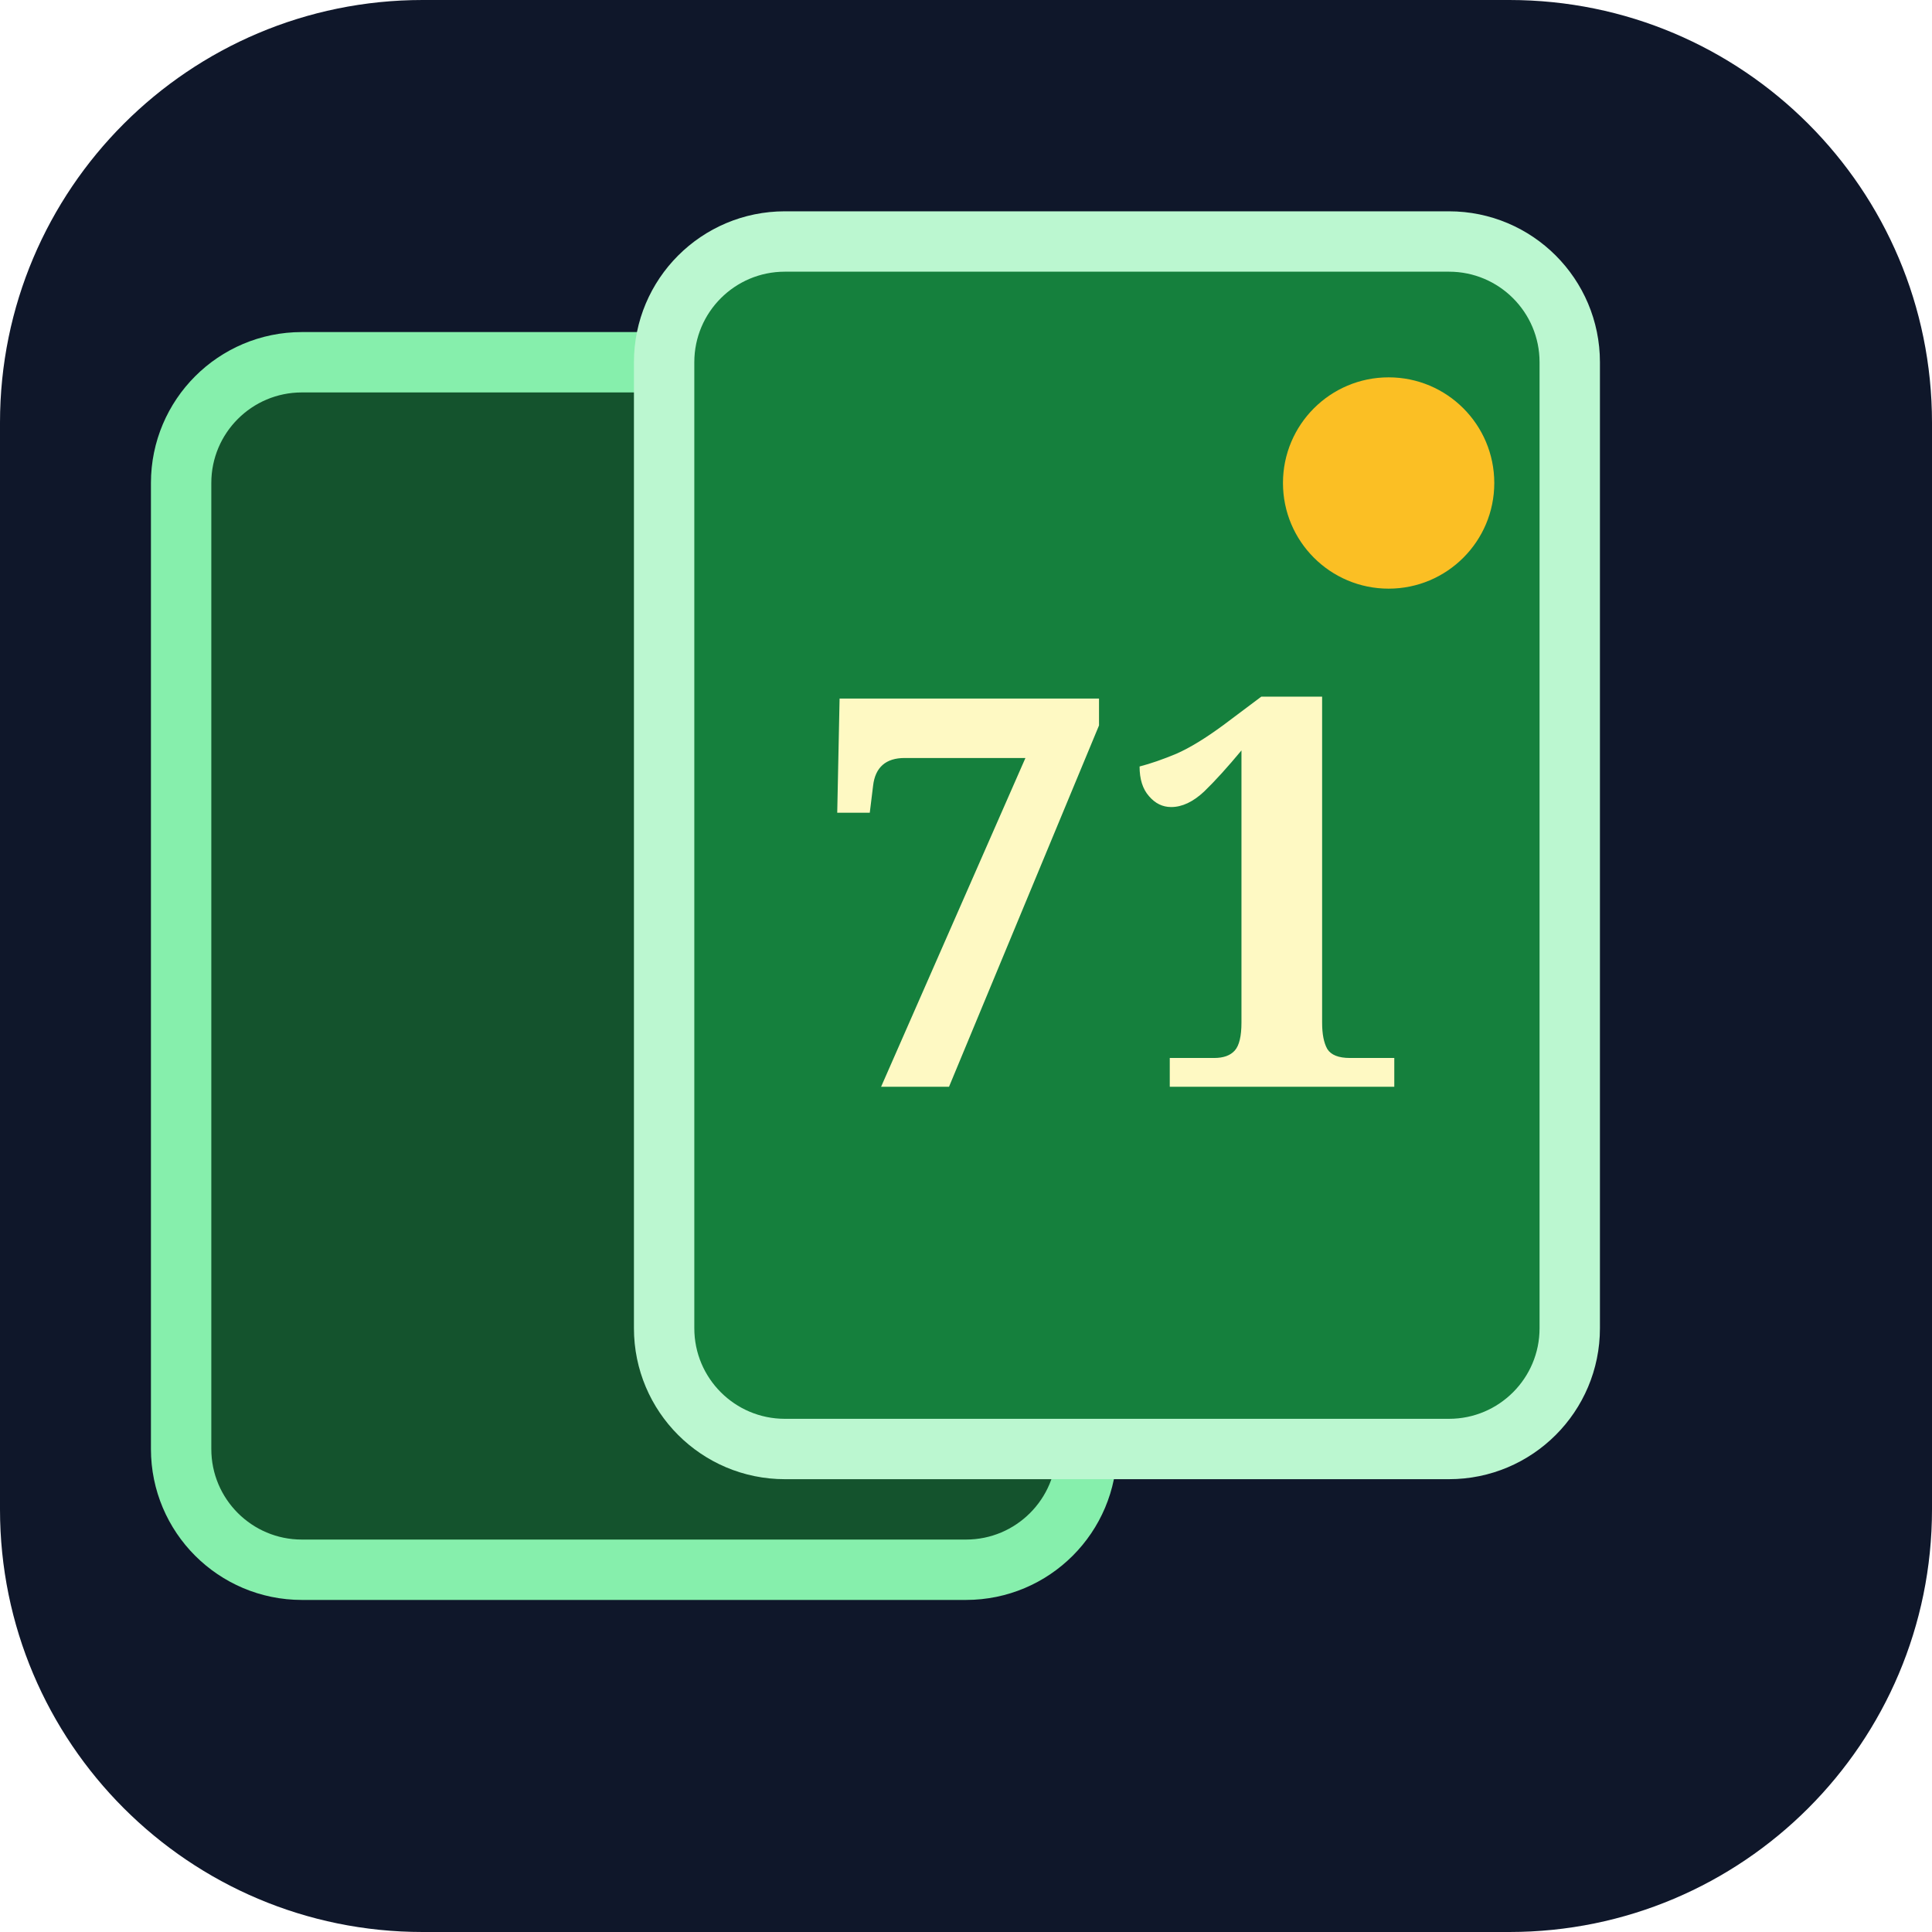
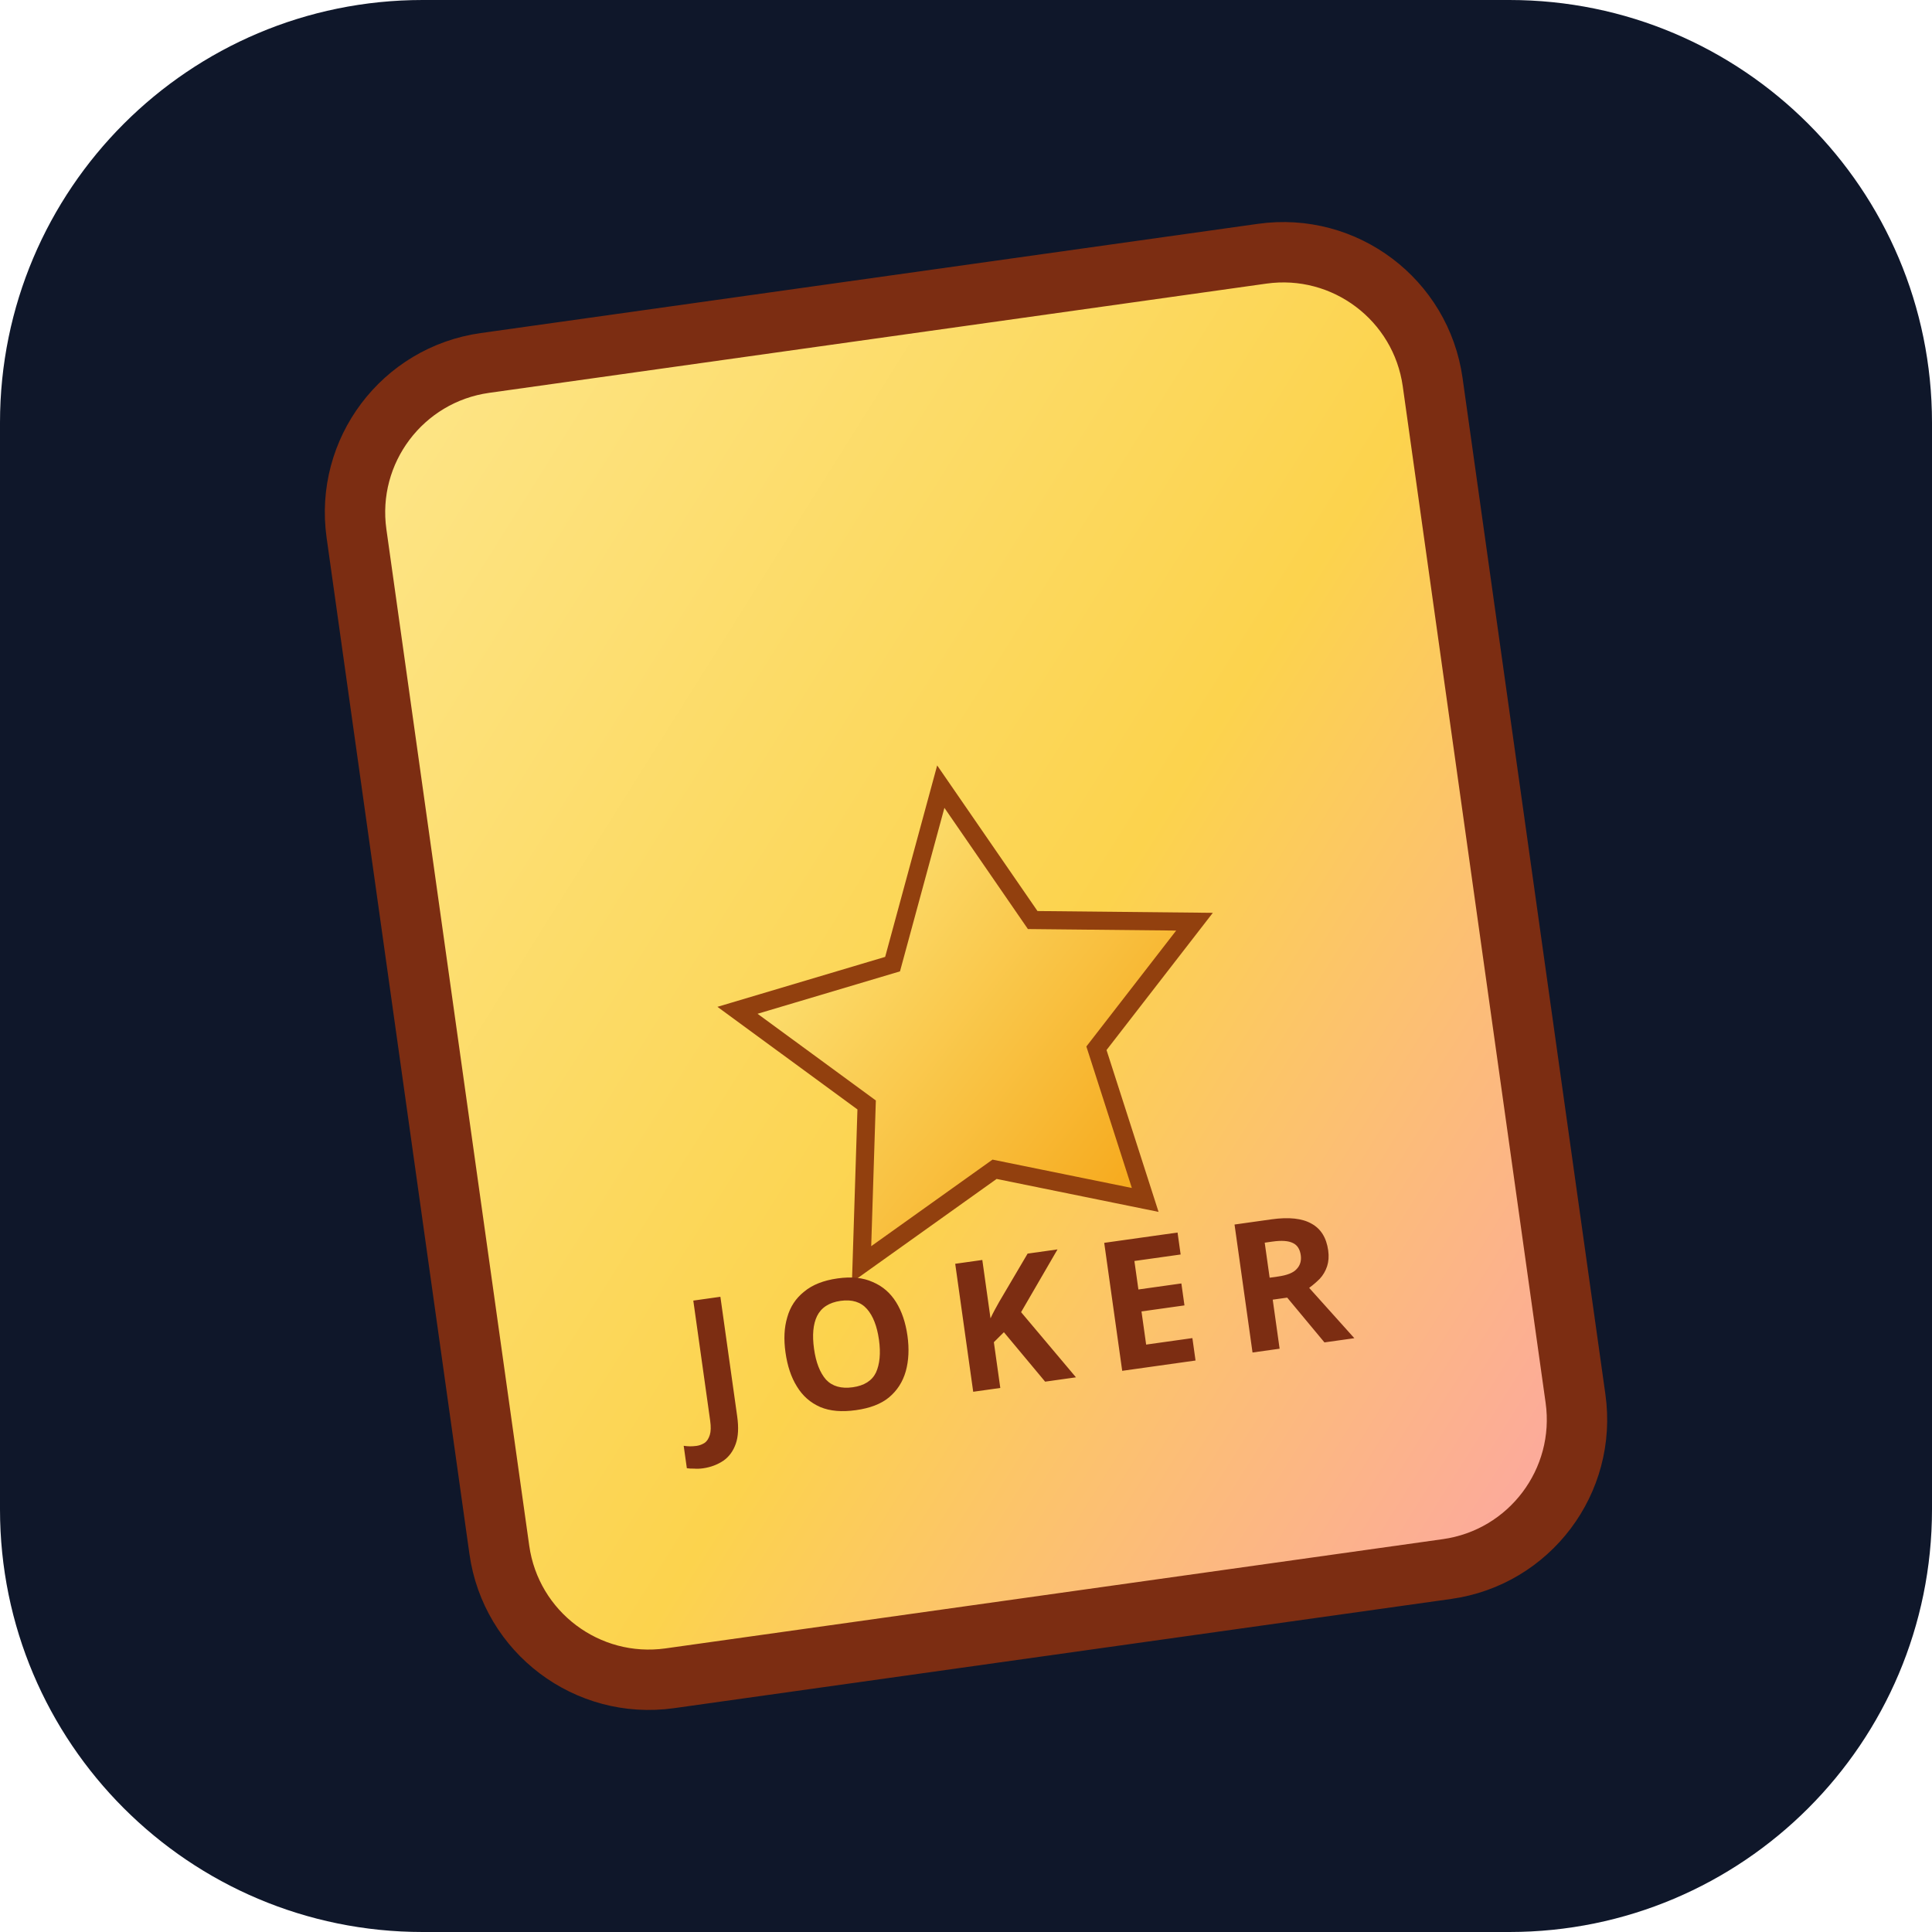
<svg xmlns="http://www.w3.org/2000/svg" viewBox="0 0 64 64" fill="none">
  <rect width="64" height="64" rx="14" fill="#0f172a" />
-   <rect x="6" y="12" width="30" height="40" rx="4" fill="#14532d" stroke="#86efac" stroke-width="2" />
-   <rect x="22" y="8" width="30" height="40" rx="4" fill="#15803d" stroke="#bbf7d0" stroke-width="2" />
-   <text x="37" y="36" text-anchor="middle" fill="#fef9c3" font-family="Georgia, serif" font-weight="700" font-size="18">71</text>
-   <circle cx="46" cy="16" r="3.5" fill="#fbbf24" />
+   <defs>
+     <linearGradient id="bg" x1="0%" y1="0%" x2="100%" y2="100%">
+       <stop offset="0%" stop-color="#fde68a" />
+       <stop offset="55%" stop-color="#fcd34d" />
+       <stop offset="100%" stop-color="#fca5a5" />
+     </linearGradient>
+     <linearGradient id="star" x1="0%" y1="0%" x2="100%" y2="100%">
+       <stop offset="0%" stop-color="#fef08a" />
+       <stop offset="100%" stop-color="#f59e0b" />
+     </linearGradient>
+   </defs>
+   <g transform="rotate(-8 32 32)">
+     <rect x="14" y="10" width="36" height="44" rx="5" fill="url(#bg)" stroke="#7c2d12" stroke-width="2" />
+     <path d="M32 26l2.4 4.8 5.3.8-3.8 3.7.9 5.2L32 38.8l-4.8 2.5.9-5.2-3.8-3.7 5.3-.8L32 26z" fill="url(#star)" stroke="#92400e" stroke-width="0.6" />
+     <text x="32" y="46" text-anchor="middle" fill="#7c2d12" font-family="system-ui,sans-serif" font-size="6" font-weight="800" letter-spacing="1">JOKER</text>
+   </g>
</svg>
